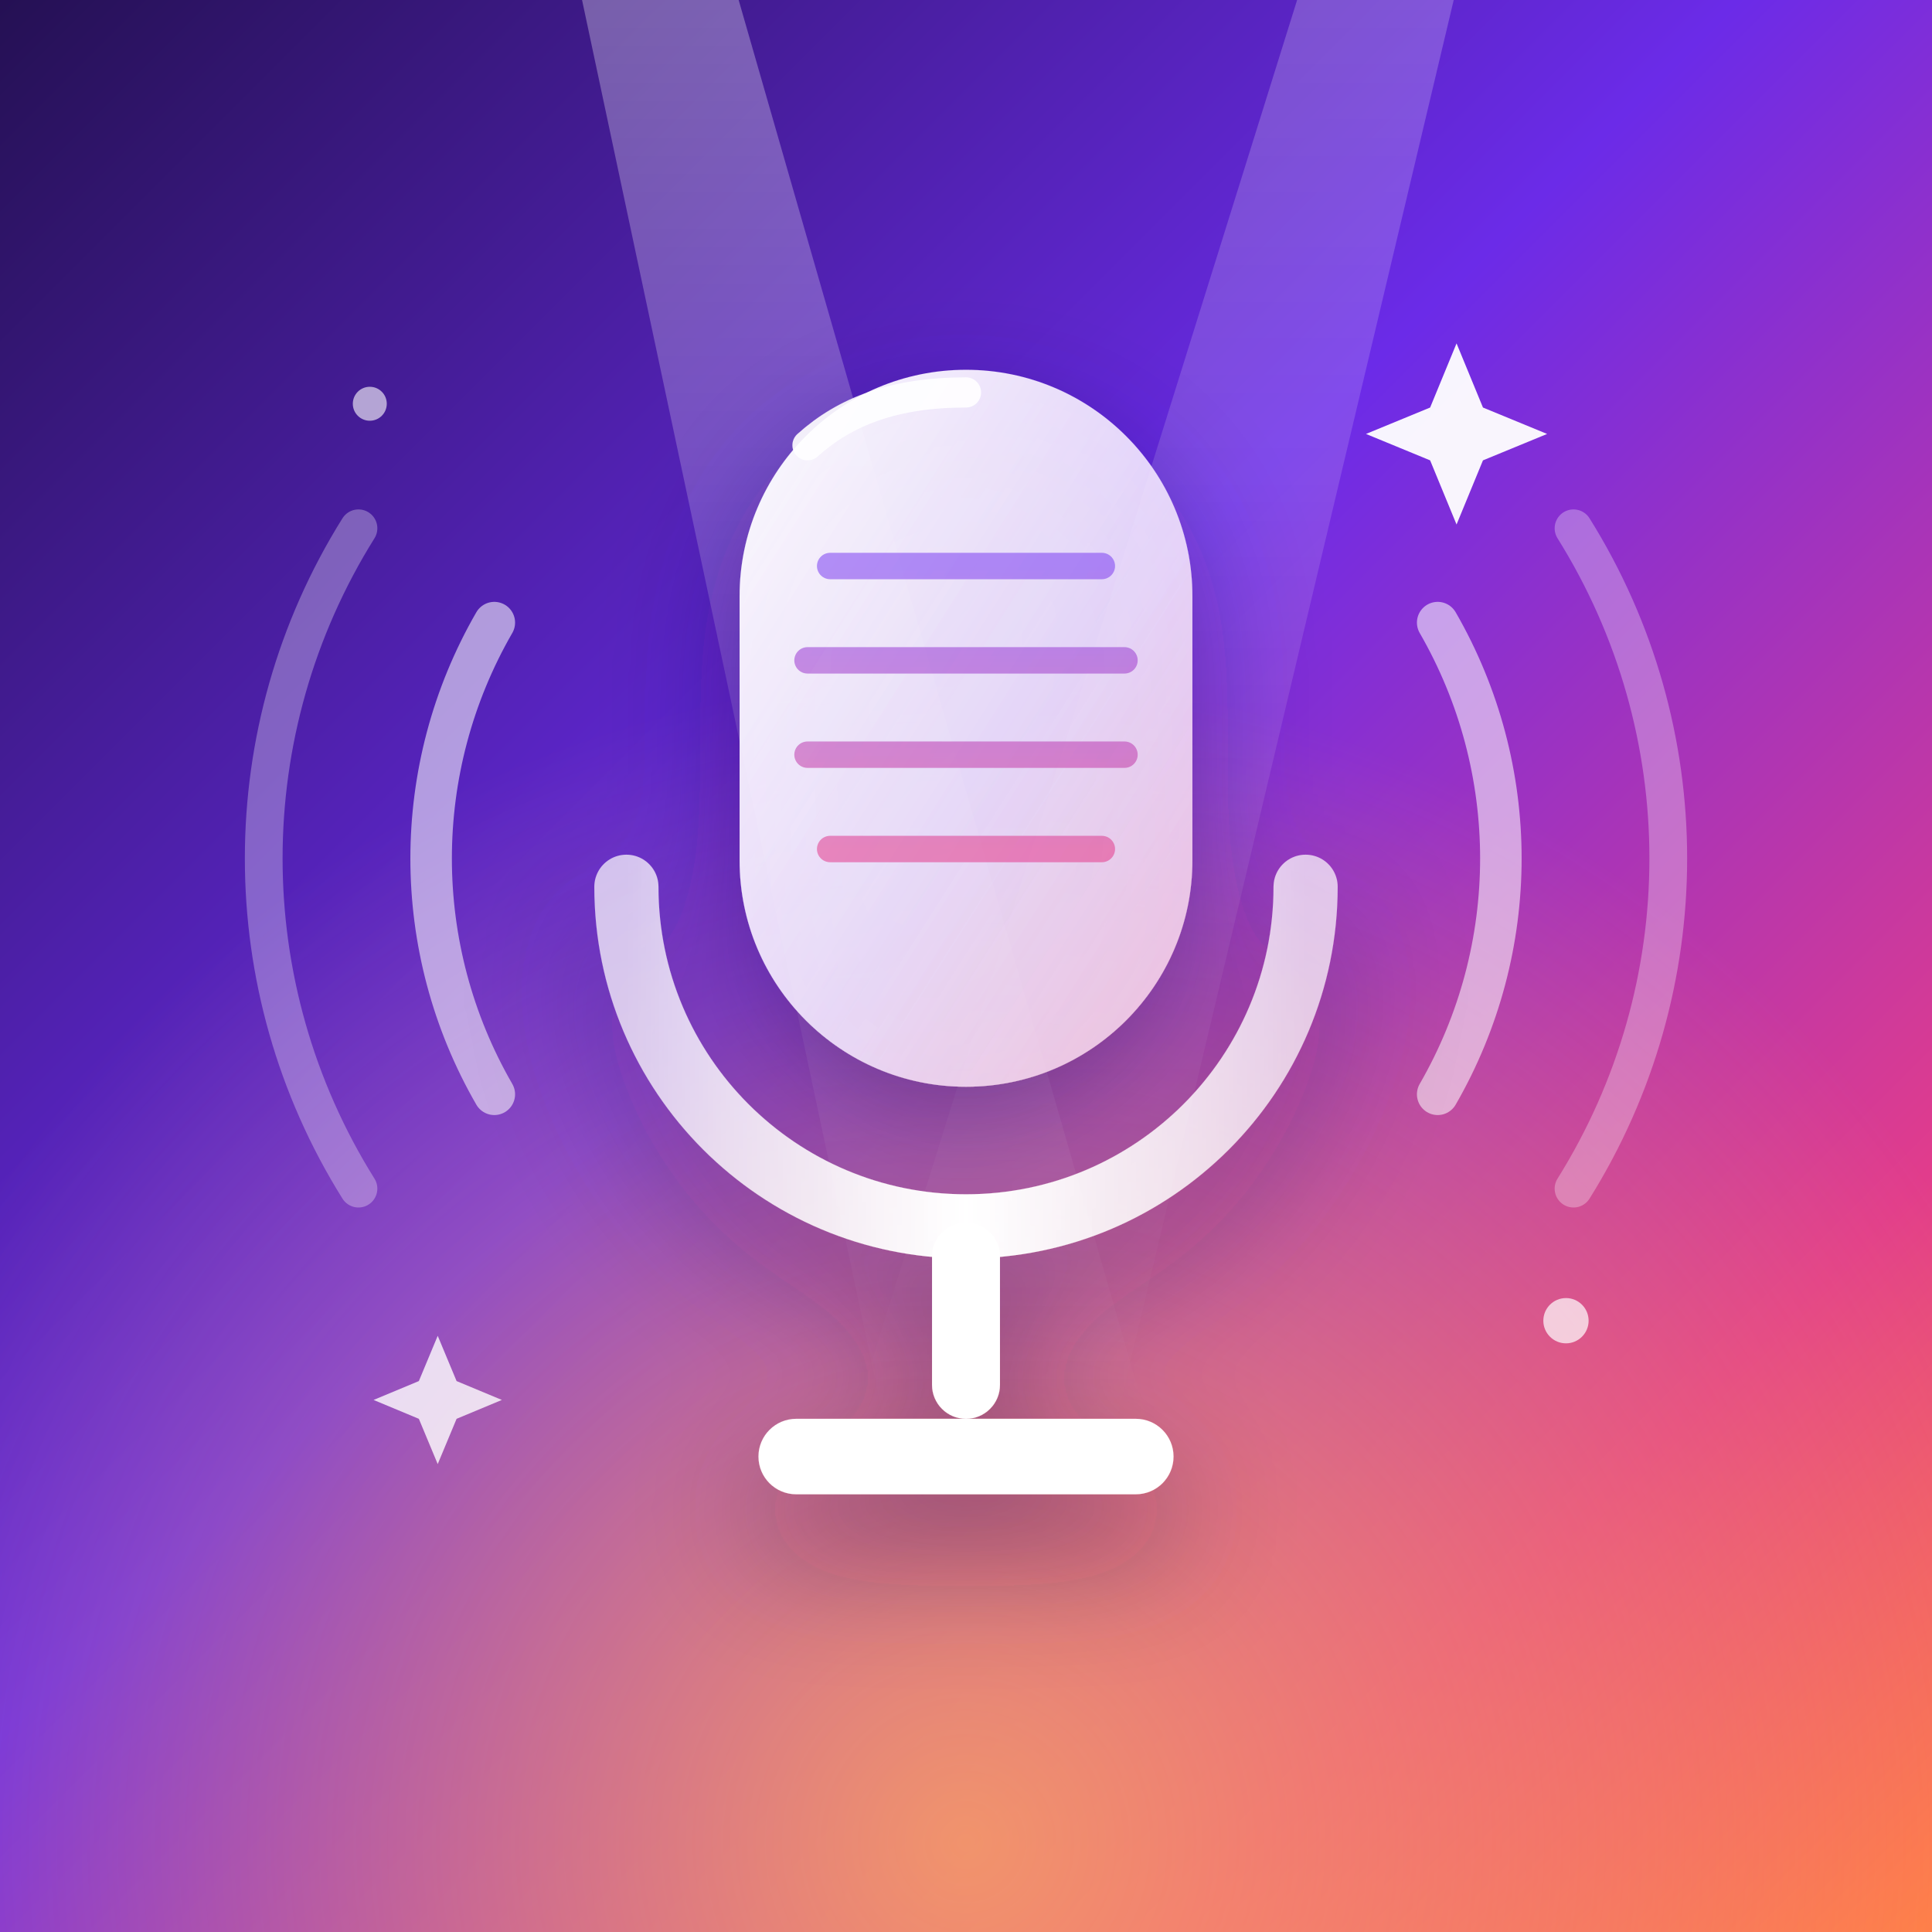
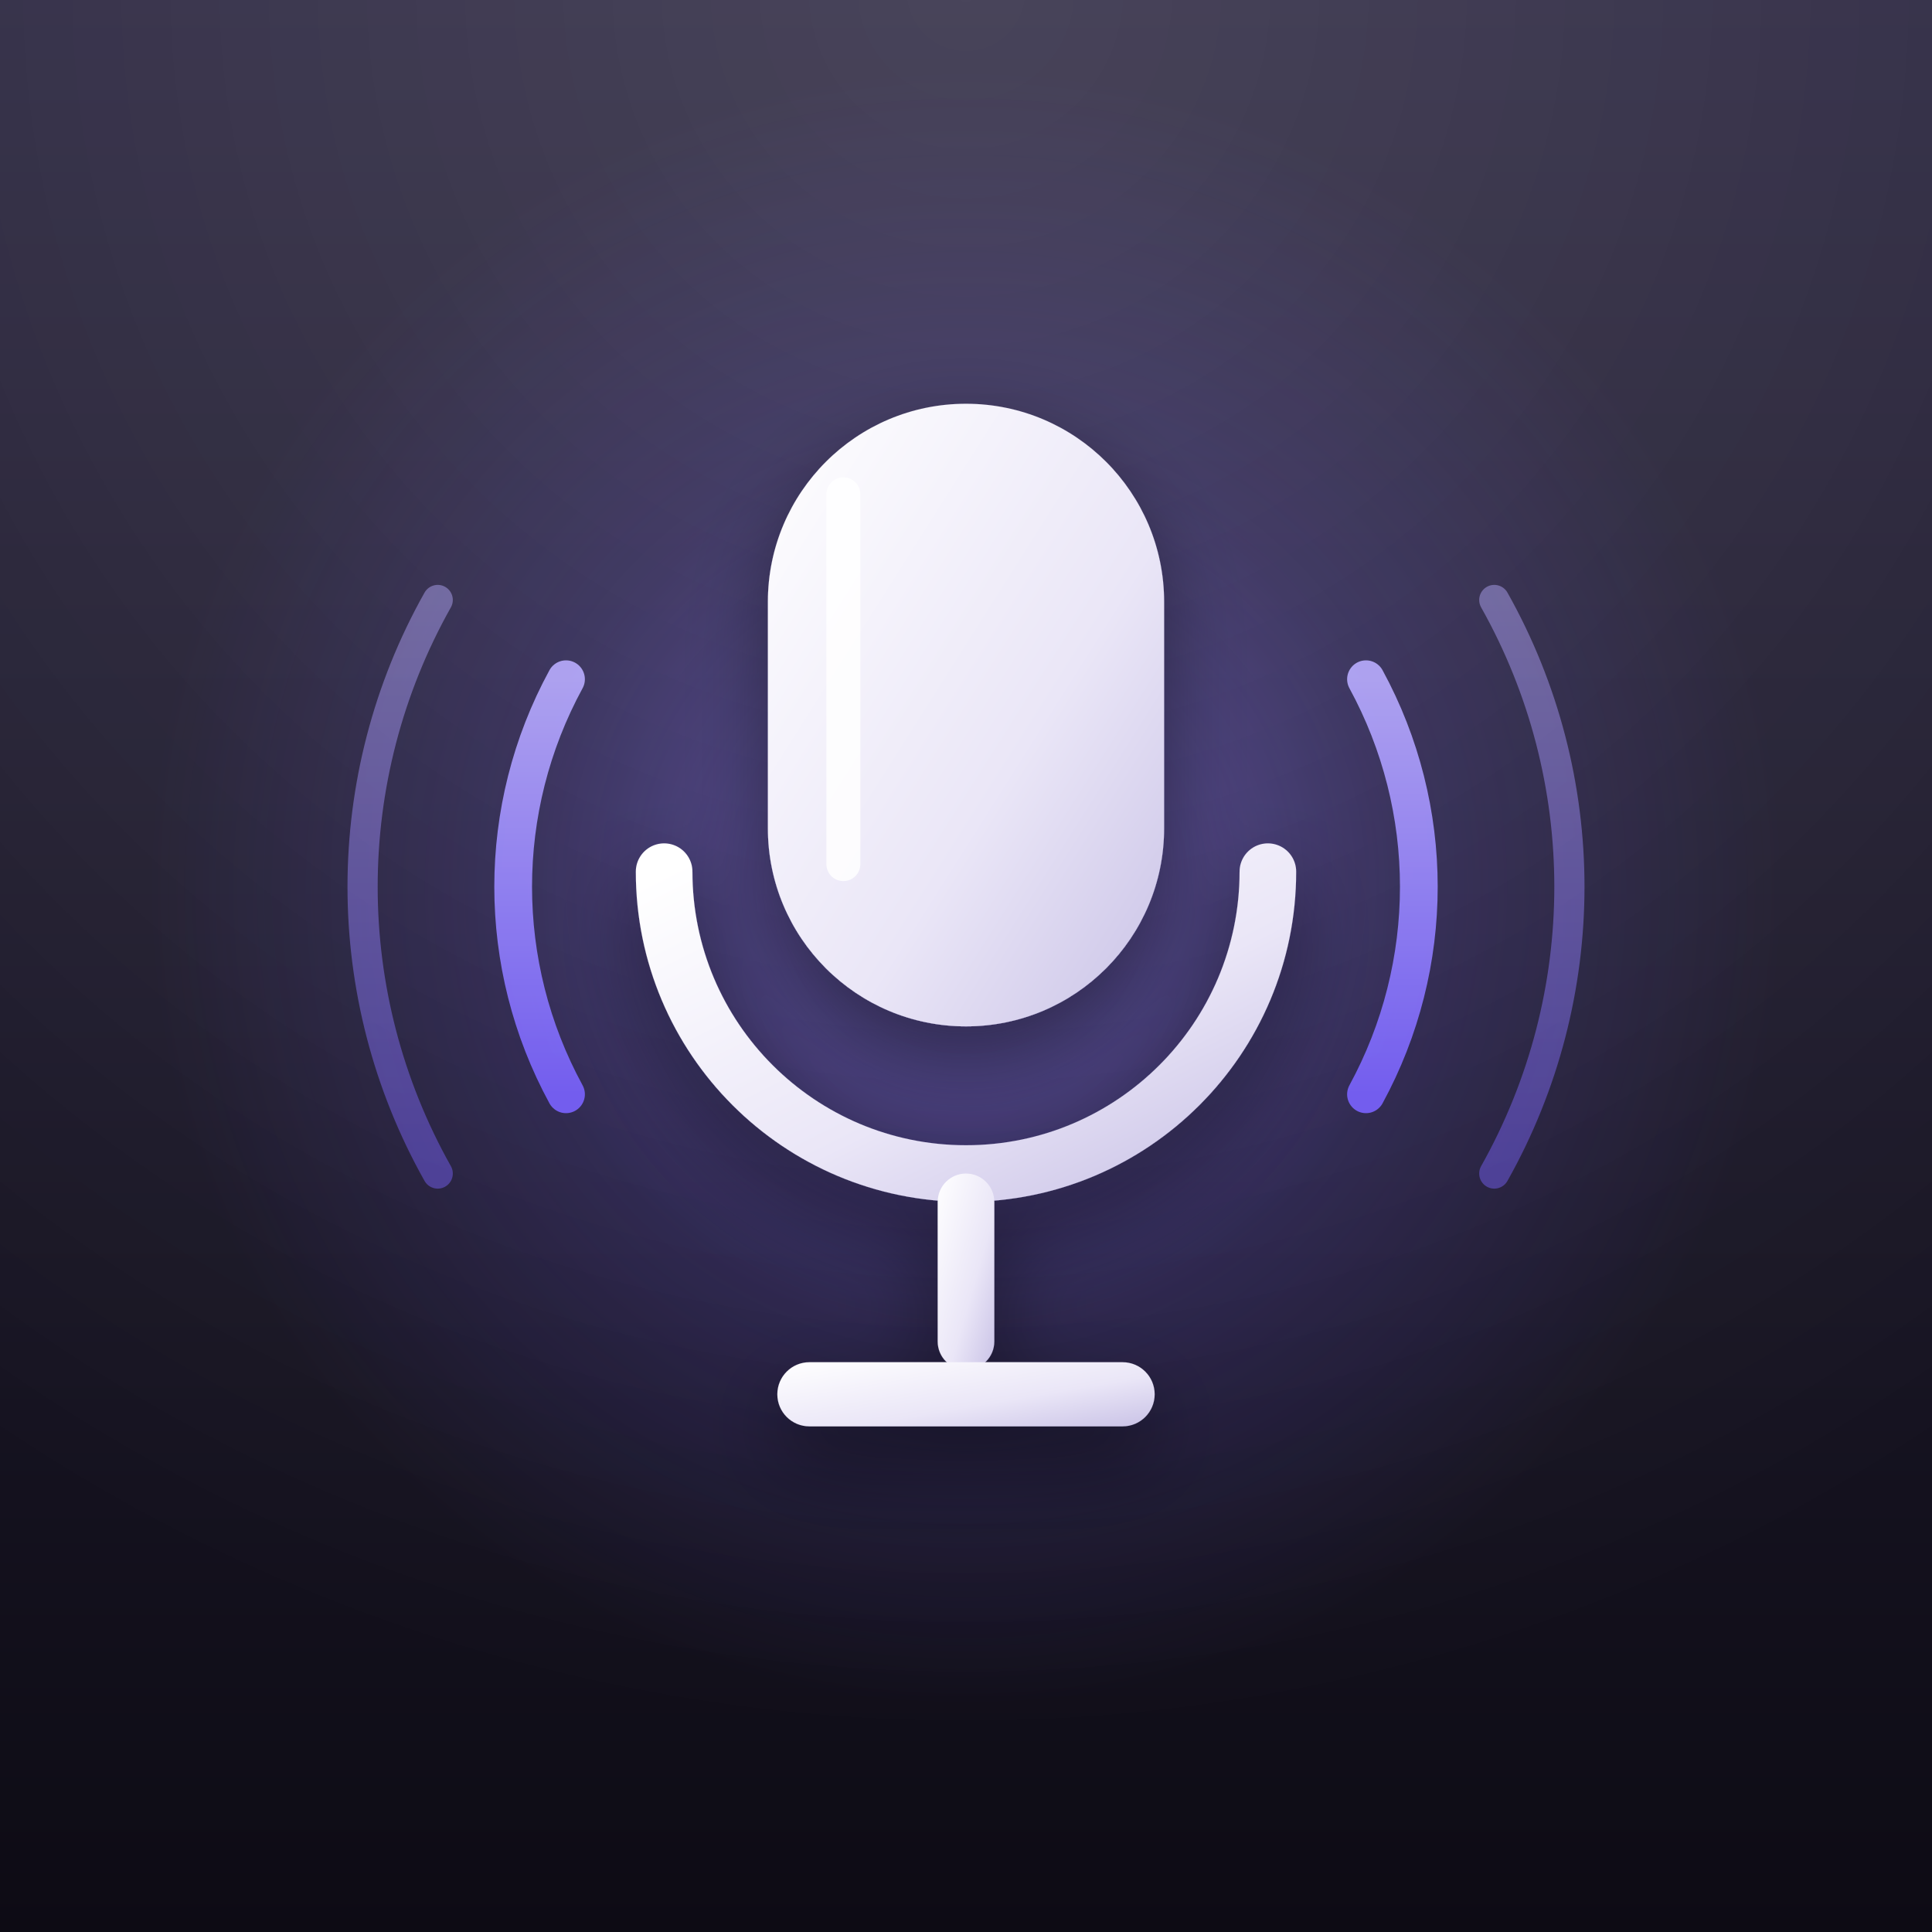
<svg xmlns="http://www.w3.org/2000/svg" viewBox="0 0 1024 1024">
  <clipPath id="shape">
    <rect width="1024" height="1024" />
  </clipPath>
  <defs>
-     <linearGradient id="bg" x1="0" y1="0" x2="1" y2="1">
-       <stop offset="0" stop-color="#241052" />
-       <stop offset=".45" stop-color="#6B2BE8" />
-       <stop offset=".8" stop-color="#E13C8C" />
-       <stop offset="1" stop-color="#FF7A45" />
+     <linearGradient id="bg" x1="0" y1="0" x2="0" y2="1">
+       <stop offset="0" stop-color="#2B2640" />
+       <stop offset="1" stop-color="#0D0B14" />
    </linearGradient>
-     <radialGradient id="glow" cx=".5" cy=".95" r=".6">
-       <stop offset="0" stop-color="#FFB25B" stop-opacity=".75" />
-       <stop offset="1" stop-color="#FFB25B" stop-opacity="0" />
+     <radialGradient id="sheen" cx=".5" cy="0" r=".9">
+       <stop offset="0" stop-color="#fff" stop-opacity=".14" />
+       <stop offset="1" stop-color="#fff" stop-opacity="0" />
    </radialGradient>
-     <linearGradient id="beam" x1="0" y1="0" x2="0" y2="1">
-       <stop offset="0" stop-color="#fff" stop-opacity=".32" />
-       <stop offset="1" stop-color="#fff" stop-opacity="0" />
+     <radialGradient id="halo" cx=".5" cy=".46" r=".42">
+       <stop offset="0" stop-color="#8E7BFF" stop-opacity=".55" />
+       <stop offset=".55" stop-color="#6B54F0" stop-opacity=".18" />
+       <stop offset="1" stop-color="#6B54F0" stop-opacity="0" />
+     </radialGradient>
+     <linearGradient id="silver" x1="0" y1="0" x2="1" y2="1">
+       <stop offset="0" stop-color="#FFFFFF" />
+       <stop offset=".6" stop-color="#EAE6F7" />
+       <stop offset="1" stop-color="#C9C2E6" />
    </linearGradient>
-     <linearGradient id="glass" x1="0" y1="0" x2="1" y2="1">
-       <stop offset="0" stop-color="#fff" stop-opacity=".98" />
-       <stop offset=".55" stop-color="#F3E8FF" stop-opacity=".88" />
-       <stop offset="1" stop-color="#FFD6E8" stop-opacity=".8" />
+     <linearGradient id="wave" x1="0" y1="0" x2="0" y2="1">
+       <stop offset="0" stop-color="#B9ADFF" />
+       <stop offset="1" stop-color="#7A63FF" />
    </linearGradient>
-     <linearGradient id="grille" x1="0" y1="0" x2="0" y2="1">
-       <stop offset="0" stop-color="#7B3FF2" />
-       <stop offset="1" stop-color="#E13C8C" />
-     </linearGradient>
-     <linearGradient id="metal" x1="0" y1="0" x2="1" y2="0">
-       <stop offset="0" stop-color="#fff" stop-opacity=".7" />
-       <stop offset=".5" stop-color="#fff" />
-       <stop offset="1" stop-color="#fff" stop-opacity=".7" />
-     </linearGradient>
-     <filter id="shadow" x="-30%" y="-30%" width="160%" height="160%">
-       <feDropShadow dx="0" dy="28" stdDeviation="34" flood-color="#2A0650" flood-opacity=".45" />
+     <filter id="lift" x="-30%" y="-30%" width="160%" height="160%">
+       <feDropShadow dx="0" dy="18" stdDeviation="22" flood-color="#000" flood-opacity=".45" />
    </filter>
  </defs>
  <g clip-path="url(#shape)">
    <rect width="1024" height="1024" fill="url(#bg)" />
-     <rect width="1024" height="1024" fill="url(#glow)" />
-     <path d="M300 -40 380 -40 610 760 470 760Z" fill="url(#beam)" />
-     <path d="M700 -40 780 -40 590 760 450 760Z" fill="url(#beam)" opacity=".7" />
-     <g fill="none" stroke="#fff" stroke-linecap="round" opacity=".55" stroke-width="22">
-       <path d="M262 330a250 250 0 0 0 0 250" />
-       <path d="M762 330a250 250 0 0 1 0 250" />
+     <rect width="1024" height="1024" fill="url(#halo)" />
+     <rect width="1024" height="1024" fill="url(#sheen)" />
+     <g fill="none" stroke="url(#wave)" stroke-linecap="round">
+       <path d="M300 360a230 230 0 0 0 0 220" stroke-width="20" opacity=".9" />
+       <path d="M724 360a230 230 0 0 1 0 220" stroke-width="20" opacity=".9" />
+       <path d="M232 318a310 310 0 0 0 0 304" stroke-width="16" opacity=".45" />
+       <path d="M792 318a310 310 0 0 1 0 304" stroke-width="16" opacity=".45" />
    </g>
-     <g fill="none" stroke="#fff" stroke-linecap="round" opacity=".3" stroke-width="20">
-       <path d="M190 280a330 330 0 0 0 0 350" />
-       <path d="M834 280a330 330 0 0 1 0 350" />
-     </g>
-     <g filter="url(#shadow)">
-       <rect x="392" y="196" width="240" height="380" rx="120" fill="url(#glass)" />
-       <g stroke="url(#grille)" stroke-width="14" stroke-linecap="round" opacity=".55">
-         <path d="M440 300h144M428 350h168M428 400h168M440 450h144" />
-       </g>
-       <path d="M428 236c20-18 46-28 84-28" fill="none" stroke="#fff" stroke-width="16" stroke-linecap="round" opacity=".9" />
-       <path d="M332 470a180 180 0 0 0 360 0" fill="none" stroke="url(#metal)" stroke-width="34" stroke-linecap="round" />
-       <rect x="494" y="648" width="36" height="104" rx="18" fill="#fff" />
-       <rect x="402" y="752" width="220" height="40" rx="20" fill="#fff" />
-     </g>
-     <g fill="#fff">
-       <path d="M772 182l14 34 34 14-34 14-14 34-14-34-34-14 34-14z" opacity=".95" />
-       <path d="M232 708l10 24 24 10-24 10-10 24-10-24-24-10 24-10z" opacity=".8" />
-       <circle cx="830" cy="700" r="12" opacity=".7" />
-       <circle cx="196" cy="214" r="9" opacity=".6" />
+     <g filter="url(#lift)">
+       <rect x="407" y="214" width="210" height="330" rx="105" fill="url(#silver)" />
+       <path d="M447 262v196" stroke="#fff" stroke-width="18" stroke-linecap="round" opacity=".85" />
+       <path d="M352 462a160 160 0 0 0 320 0" fill="none" stroke="url(#silver)" stroke-width="30" stroke-linecap="round" />
+       <rect x="497" y="622" width="30" height="104" rx="15" fill="url(#silver)" />
+       <rect x="412" y="722" width="200" height="34" rx="17" fill="url(#silver)" />
    </g>
  </g>
</svg>
